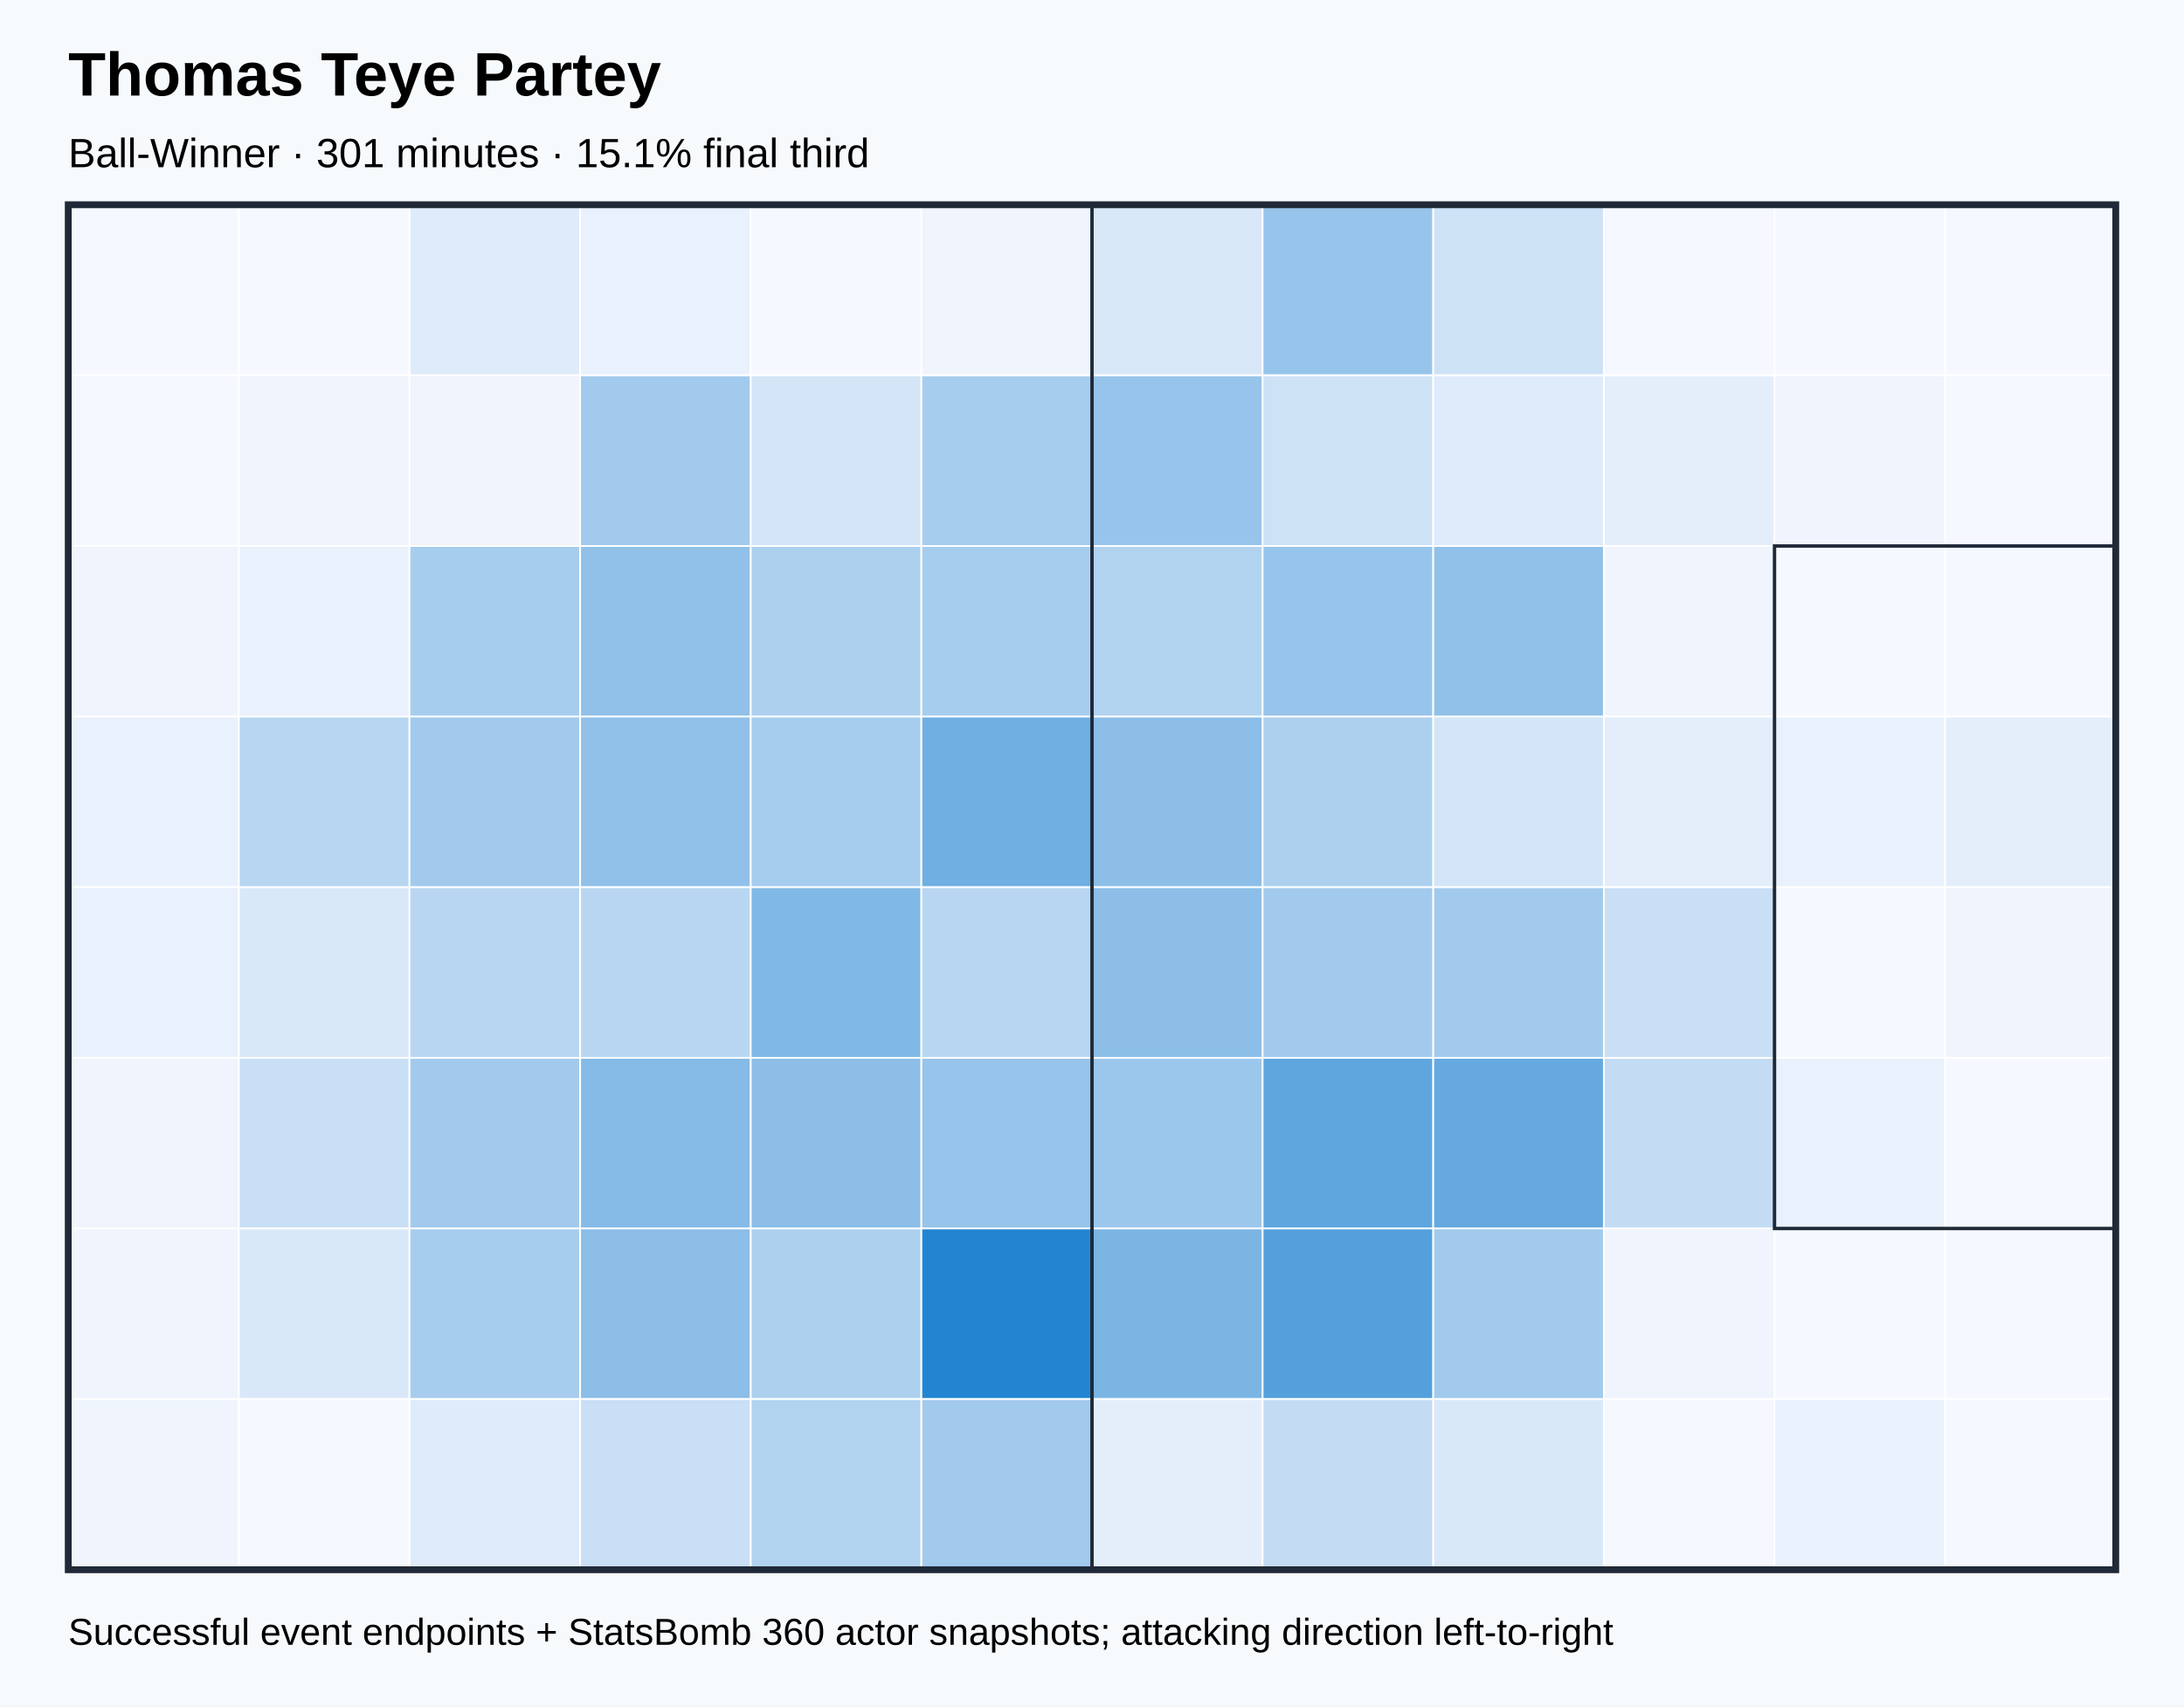
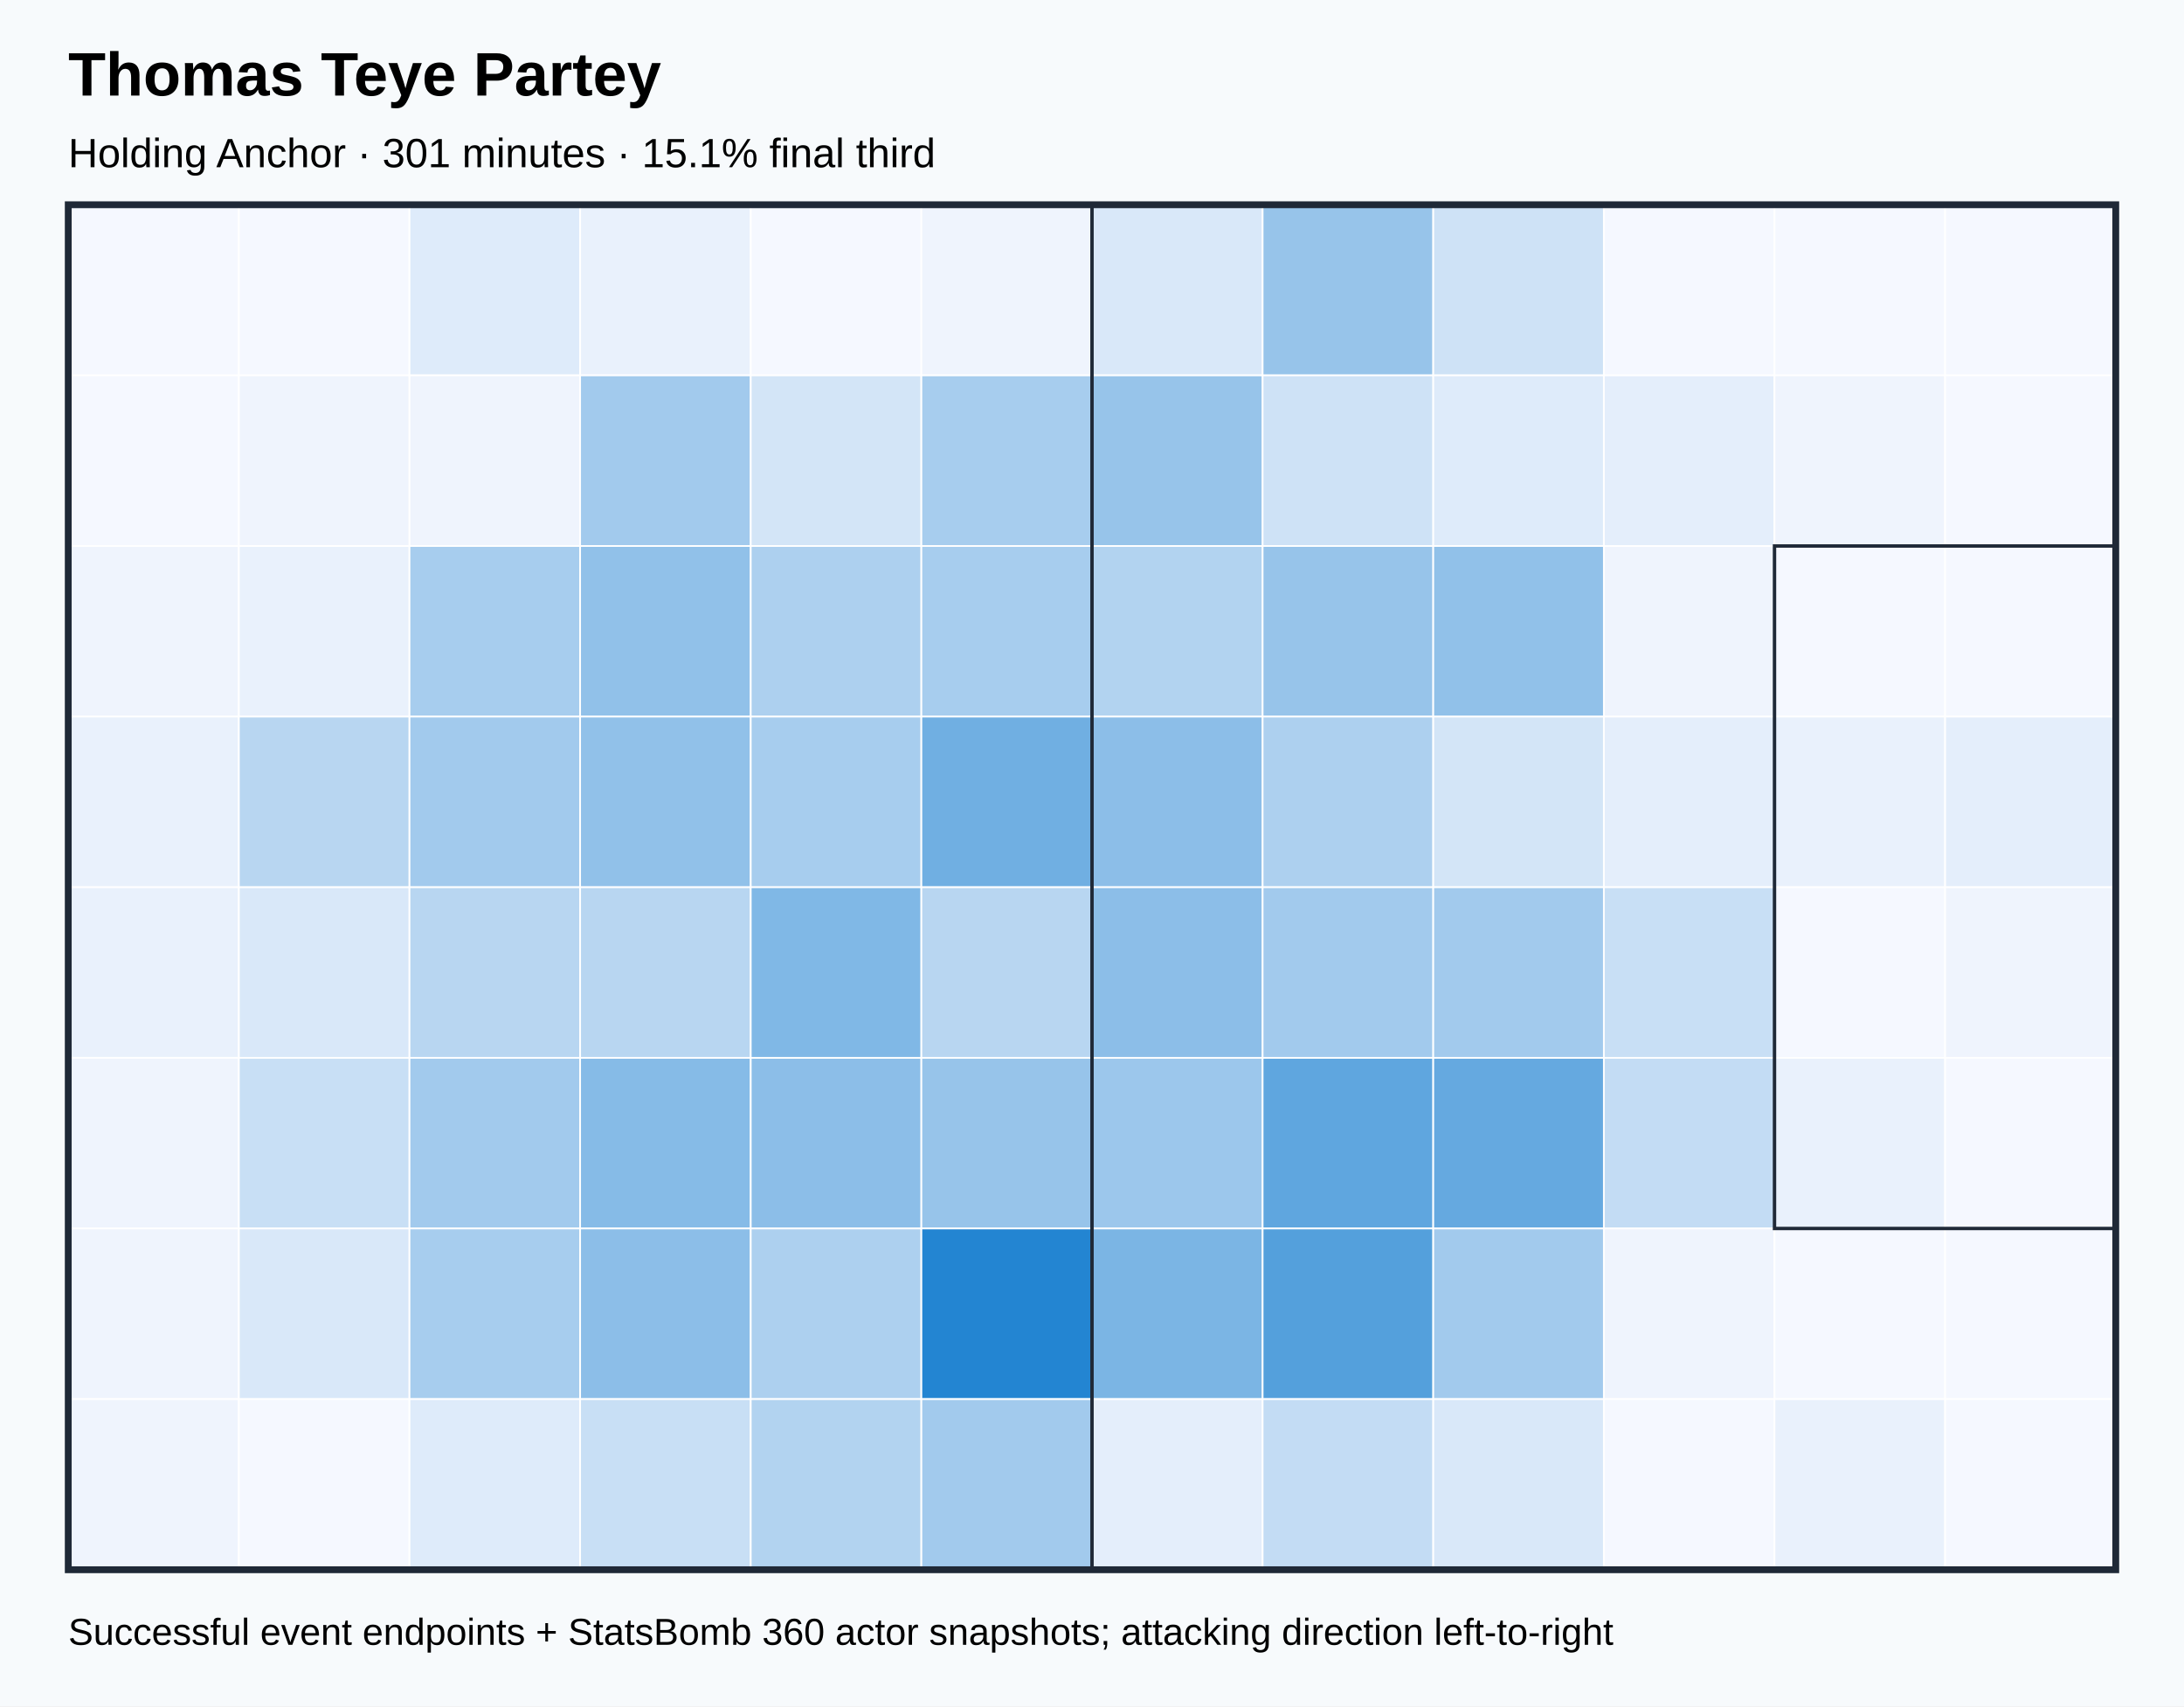
<svg xmlns="http://www.w3.org/2000/svg" width="640" height="500" viewBox="0 0 640 500" role="img">
  <rect width="640" height="500" fill="#f7fafc" />
  <text x="20" y="28" font-family="Arial" font-size="18" font-weight="700">Thomas Teye Partey</text>
-   <text x="20" y="49" font-family="Arial" font-size="12">Ball-Winner · 301 minutes · 15.1% final third</text>
+   <text x="20" y="49" font-family="Arial" font-size="12">Holding Anchor · 301 minutes · 15.1% final third</text>
  <rect x="20" y="60" width="50" height="50" fill="rgb(245,248,255)" stroke="#ffffff" stroke-width="0.5" />
  <rect x="20" y="110" width="50" height="50" fill="rgb(245,248,255)" stroke="#ffffff" stroke-width="0.5" />
  <rect x="20" y="160" width="50" height="50" fill="rgb(239,244,253)" stroke="#ffffff" stroke-width="0.5" />
  <rect x="20" y="210" width="50" height="50" fill="rgb(233,241,252)" stroke="#ffffff" stroke-width="0.5" />
  <rect x="20" y="260" width="50" height="50" fill="rgb(233,241,252)" stroke="#ffffff" stroke-width="0.5" />
  <rect x="20" y="310" width="50" height="50" fill="rgb(239,244,253)" stroke="#ffffff" stroke-width="0.5" />
  <rect x="20" y="360" width="50" height="50" fill="rgb(239,244,253)" stroke="#ffffff" stroke-width="0.5" />
  <rect x="20" y="410" width="50" height="50" fill="rgb(239,244,253)" stroke="#ffffff" stroke-width="0.5" />
  <rect x="70" y="60" width="50" height="50" fill="rgb(245,248,255)" stroke="#ffffff" stroke-width="0.5" />
  <rect x="70" y="110" width="50" height="50" fill="rgb(239,244,253)" stroke="#ffffff" stroke-width="0.5" />
  <rect x="70" y="160" width="50" height="50" fill="rgb(233,241,252)" stroke="#ffffff" stroke-width="0.5" />
  <rect x="70" y="210" width="50" height="50" fill="rgb(184,214,241)" stroke="#ffffff" stroke-width="0.5" />
  <rect x="70" y="260" width="50" height="50" fill="rgb(217,232,249)" stroke="#ffffff" stroke-width="0.5" />
  <rect x="70" y="310" width="50" height="50" fill="rgb(200,223,245)" stroke="#ffffff" stroke-width="0.5" />
  <rect x="70" y="360" width="50" height="50" fill="rgb(217,232,249)" stroke="#ffffff" stroke-width="0.5" />
  <rect x="70" y="410" width="50" height="50" fill="rgb(245,248,255)" stroke="#ffffff" stroke-width="0.5" />
  <rect x="120" y="60" width="50" height="50" fill="rgb(222,235,250)" stroke="#ffffff" stroke-width="0.5" />
  <rect x="120" y="110" width="50" height="50" fill="rgb(239,244,253)" stroke="#ffffff" stroke-width="0.5" />
  <rect x="120" y="160" width="50" height="50" fill="rgb(167,205,238)" stroke="#ffffff" stroke-width="0.5" />
  <rect x="120" y="210" width="50" height="50" fill="rgb(162,202,237)" stroke="#ffffff" stroke-width="0.5" />
  <rect x="120" y="260" width="50" height="50" fill="rgb(184,214,241)" stroke="#ffffff" stroke-width="0.5" />
  <rect x="120" y="310" width="50" height="50" fill="rgb(162,202,237)" stroke="#ffffff" stroke-width="0.5" />
  <rect x="120" y="360" width="50" height="50" fill="rgb(167,205,238)" stroke="#ffffff" stroke-width="0.5" />
  <rect x="120" y="410" width="50" height="50" fill="rgb(222,235,250)" stroke="#ffffff" stroke-width="0.5" />
  <rect x="170" y="60" width="50" height="50" fill="rgb(233,241,252)" stroke="#ffffff" stroke-width="0.5" />
  <rect x="170" y="110" width="50" height="50" fill="rgb(162,202,237)" stroke="#ffffff" stroke-width="0.5" />
  <rect x="170" y="160" width="50" height="50" fill="rgb(145,193,233)" stroke="#ffffff" stroke-width="0.5" />
  <rect x="170" y="210" width="50" height="50" fill="rgb(145,193,233)" stroke="#ffffff" stroke-width="0.5" />
  <rect x="170" y="260" width="50" height="50" fill="rgb(184,214,241)" stroke="#ffffff" stroke-width="0.5" />
  <rect x="170" y="310" width="50" height="50" fill="rgb(134,187,231)" stroke="#ffffff" stroke-width="0.5" />
  <rect x="170" y="360" width="50" height="50" fill="rgb(140,190,232)" stroke="#ffffff" stroke-width="0.5" />
  <rect x="170" y="410" width="50" height="50" fill="rgb(200,223,245)" stroke="#ffffff" stroke-width="0.5" />
  <rect x="220" y="60" width="50" height="50" fill="rgb(245,248,255)" stroke="#ffffff" stroke-width="0.5" />
  <rect x="220" y="110" width="50" height="50" fill="rgb(211,229,247)" stroke="#ffffff" stroke-width="0.5" />
  <rect x="220" y="160" width="50" height="50" fill="rgb(173,208,239)" stroke="#ffffff" stroke-width="0.5" />
  <rect x="220" y="210" width="50" height="50" fill="rgb(167,205,238)" stroke="#ffffff" stroke-width="0.5" />
  <rect x="220" y="260" width="50" height="50" fill="rgb(128,184,230)" stroke="#ffffff" stroke-width="0.5" />
  <rect x="220" y="310" width="50" height="50" fill="rgb(140,190,232)" stroke="#ffffff" stroke-width="0.5" />
  <rect x="220" y="360" width="50" height="50" fill="rgb(173,208,239)" stroke="#ffffff" stroke-width="0.5" />
  <rect x="220" y="410" width="50" height="50" fill="rgb(178,211,240)" stroke="#ffffff" stroke-width="0.5" />
  <rect x="270" y="60" width="50" height="50" fill="rgb(239,244,253)" stroke="#ffffff" stroke-width="0.5" />
  <rect x="270" y="110" width="50" height="50" fill="rgb(167,205,238)" stroke="#ffffff" stroke-width="0.5" />
  <rect x="270" y="160" width="50" height="50" fill="rgb(167,205,238)" stroke="#ffffff" stroke-width="0.5" />
  <rect x="270" y="210" width="50" height="50" fill="rgb(112,175,226)" stroke="#ffffff" stroke-width="0.5" />
  <rect x="270" y="260" width="50" height="50" fill="rgb(184,214,241)" stroke="#ffffff" stroke-width="0.5" />
  <rect x="270" y="310" width="50" height="50" fill="rgb(151,196,234)" stroke="#ffffff" stroke-width="0.5" />
  <rect x="270" y="360" width="50" height="50" fill="rgb(35,133,210)" stroke="#ffffff" stroke-width="0.5" />
  <rect x="270" y="410" width="50" height="50" fill="rgb(162,202,237)" stroke="#ffffff" stroke-width="0.5" />
  <rect x="320" y="60" width="50" height="50" fill="rgb(217,232,249)" stroke="#ffffff" stroke-width="0.5" />
  <rect x="320" y="110" width="50" height="50" fill="rgb(151,196,234)" stroke="#ffffff" stroke-width="0.5" />
  <rect x="320" y="160" width="50" height="50" fill="rgb(178,211,240)" stroke="#ffffff" stroke-width="0.5" />
  <rect x="320" y="210" width="50" height="50" fill="rgb(140,190,232)" stroke="#ffffff" stroke-width="0.5" />
  <rect x="320" y="260" width="50" height="50" fill="rgb(140,190,232)" stroke="#ffffff" stroke-width="0.5" />
  <rect x="320" y="310" width="50" height="50" fill="rgb(156,199,236)" stroke="#ffffff" stroke-width="0.5" />
  <rect x="320" y="360" width="50" height="50" fill="rgb(123,181,228)" stroke="#ffffff" stroke-width="0.5" />
  <rect x="320" y="410" width="50" height="50" fill="rgb(228,238,251)" stroke="#ffffff" stroke-width="0.5" />
  <rect x="370" y="60" width="50" height="50" fill="rgb(151,196,234)" stroke="#ffffff" stroke-width="0.5" />
  <rect x="370" y="110" width="50" height="50" fill="rgb(206,226,246)" stroke="#ffffff" stroke-width="0.5" />
  <rect x="370" y="160" width="50" height="50" fill="rgb(151,196,234)" stroke="#ffffff" stroke-width="0.5" />
  <rect x="370" y="210" width="50" height="50" fill="rgb(173,208,239)" stroke="#ffffff" stroke-width="0.5" />
  <rect x="370" y="260" width="50" height="50" fill="rgb(162,202,237)" stroke="#ffffff" stroke-width="0.5" />
  <rect x="370" y="310" width="50" height="50" fill="rgb(95,166,223)" stroke="#ffffff" stroke-width="0.5" />
  <rect x="370" y="360" width="50" height="50" fill="rgb(84,160,220)" stroke="#ffffff" stroke-width="0.5" />
  <rect x="370" y="410" width="50" height="50" fill="rgb(195,220,244)" stroke="#ffffff" stroke-width="0.5" />
  <rect x="420" y="60" width="50" height="50" fill="rgb(206,226,246)" stroke="#ffffff" stroke-width="0.5" />
  <rect x="420" y="110" width="50" height="50" fill="rgb(222,235,250)" stroke="#ffffff" stroke-width="0.5" />
  <rect x="420" y="160" width="50" height="50" fill="rgb(145,193,233)" stroke="#ffffff" stroke-width="0.5" />
  <rect x="420" y="210" width="50" height="50" fill="rgb(211,229,247)" stroke="#ffffff" stroke-width="0.5" />
  <rect x="420" y="260" width="50" height="50" fill="rgb(162,202,237)" stroke="#ffffff" stroke-width="0.5" />
  <rect x="420" y="310" width="50" height="50" fill="rgb(101,169,224)" stroke="#ffffff" stroke-width="0.5" />
  <rect x="420" y="360" width="50" height="50" fill="rgb(162,202,237)" stroke="#ffffff" stroke-width="0.5" />
  <rect x="420" y="410" width="50" height="50" fill="rgb(217,232,249)" stroke="#ffffff" stroke-width="0.5" />
  <rect x="470" y="60" width="50" height="50" fill="rgb(245,248,255)" stroke="#ffffff" stroke-width="0.5" />
  <rect x="470" y="110" width="50" height="50" fill="rgb(228,238,251)" stroke="#ffffff" stroke-width="0.5" />
  <rect x="470" y="160" width="50" height="50" fill="rgb(239,244,253)" stroke="#ffffff" stroke-width="0.5" />
  <rect x="470" y="210" width="50" height="50" fill="rgb(228,238,251)" stroke="#ffffff" stroke-width="0.5" />
  <rect x="470" y="260" width="50" height="50" fill="rgb(200,223,245)" stroke="#ffffff" stroke-width="0.5" />
  <rect x="470" y="310" width="50" height="50" fill="rgb(195,220,244)" stroke="#ffffff" stroke-width="0.5" />
  <rect x="470" y="360" width="50" height="50" fill="rgb(239,244,253)" stroke="#ffffff" stroke-width="0.5" />
  <rect x="470" y="410" width="50" height="50" fill="rgb(245,248,255)" stroke="#ffffff" stroke-width="0.5" />
  <rect x="520" y="60" width="50" height="50" fill="rgb(245,248,255)" stroke="#ffffff" stroke-width="0.5" />
  <rect x="520" y="110" width="50" height="50" fill="rgb(239,244,253)" stroke="#ffffff" stroke-width="0.5" />
  <rect x="520" y="160" width="50" height="50" fill="rgb(245,248,255)" stroke="#ffffff" stroke-width="0.5" />
  <rect x="520" y="210" width="50" height="50" fill="rgb(233,241,252)" stroke="#ffffff" stroke-width="0.5" />
  <rect x="520" y="260" width="50" height="50" fill="rgb(245,248,255)" stroke="#ffffff" stroke-width="0.5" />
  <rect x="520" y="310" width="50" height="50" fill="rgb(233,241,252)" stroke="#ffffff" stroke-width="0.5" />
  <rect x="520" y="360" width="50" height="50" fill="rgb(245,248,255)" stroke="#ffffff" stroke-width="0.5" />
  <rect x="520" y="410" width="50" height="50" fill="rgb(233,241,252)" stroke="#ffffff" stroke-width="0.5" />
  <rect x="570" y="60" width="50" height="50" fill="rgb(245,248,255)" stroke="#ffffff" stroke-width="0.5" />
  <rect x="570" y="110" width="50" height="50" fill="rgb(245,248,255)" stroke="#ffffff" stroke-width="0.5" />
  <rect x="570" y="160" width="50" height="50" fill="rgb(245,248,255)" stroke="#ffffff" stroke-width="0.5" />
  <rect x="570" y="210" width="50" height="50" fill="rgb(228,238,251)" stroke="#ffffff" stroke-width="0.5" />
  <rect x="570" y="260" width="50" height="50" fill="rgb(239,244,253)" stroke="#ffffff" stroke-width="0.5" />
  <rect x="570" y="310" width="50" height="50" fill="rgb(245,248,255)" stroke="#ffffff" stroke-width="0.5" />
  <rect x="570" y="360" width="50" height="50" fill="rgb(245,248,255)" stroke="#ffffff" stroke-width="0.5" />
  <rect x="570" y="410" width="50" height="50" fill="rgb(245,248,255)" stroke="#ffffff" stroke-width="0.5" />
  <rect x="20" y="60" width="600" height="400" fill="none" stroke="#1f2937" stroke-width="2" />
  <line x1="320" y1="60" x2="320" y2="460" stroke="#1f2937" stroke-width="1" />
  <rect x="520" y="160" width="100" height="200" fill="none" stroke="#1f2937" />
  <text x="20" y="482" font-family="Arial" font-size="11">Successful event endpoints + StatsBomb 360 actor snapshots; attacking direction left-to-right</text>
</svg>
